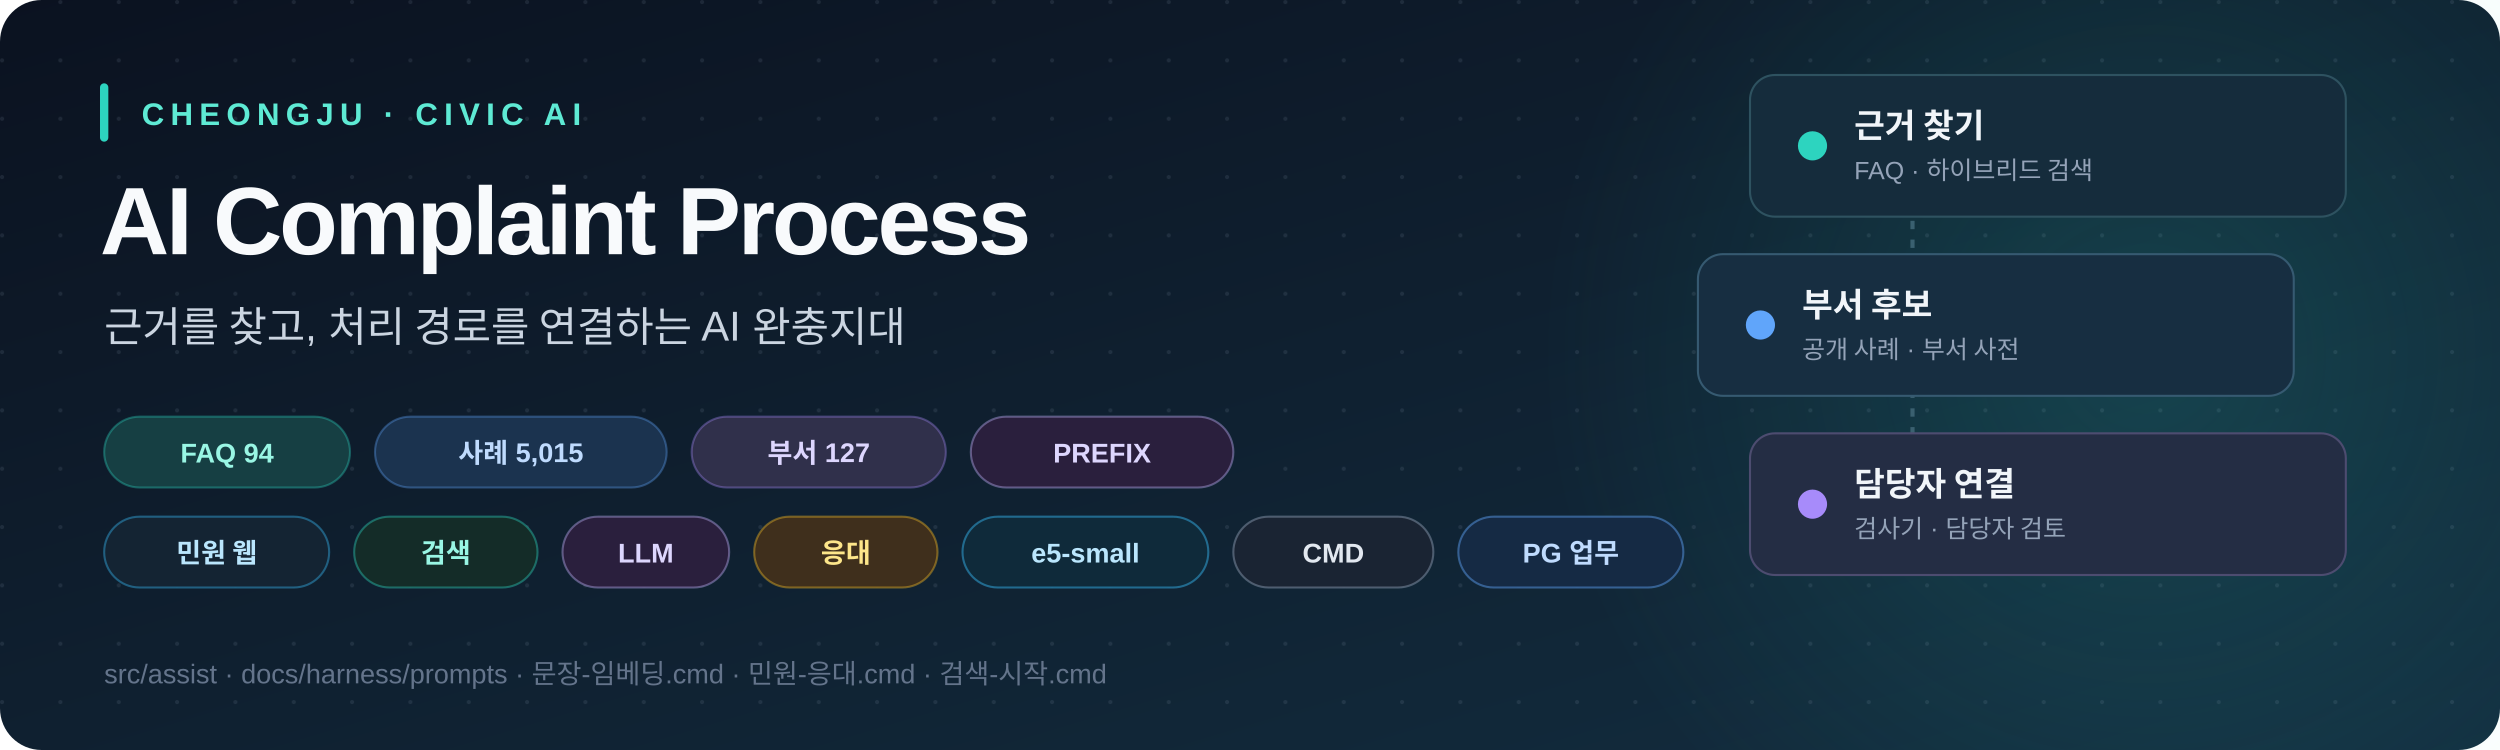
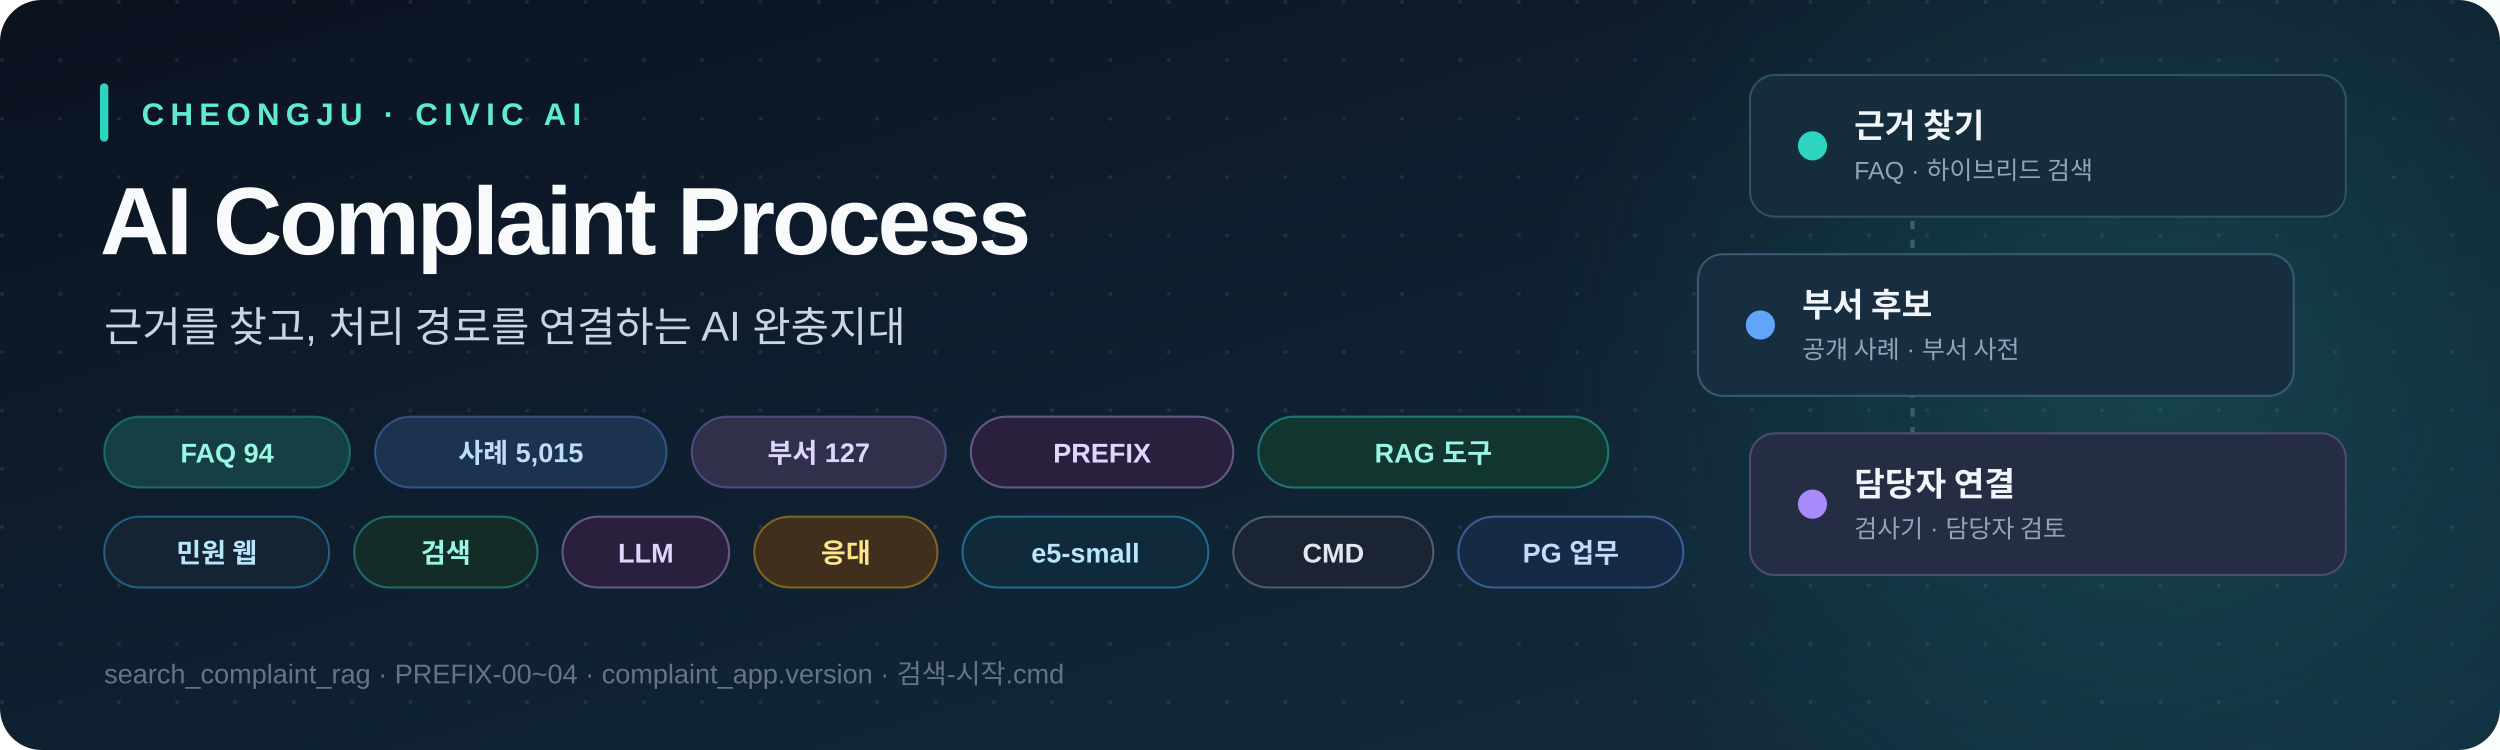
<svg xmlns="http://www.w3.org/2000/svg" width="1200" height="360" viewBox="0 0 1200 360" role="img" aria-labelledby="title description">
  <defs>
    <linearGradient id="background" x1="0" x2="1" y2="1">
      <stop stop-color="#0b1220" />
      <stop offset="1" stop-color="#132e40" />
    </linearGradient>
    <radialGradient id="glow">
      <stop stop-color="#2dd4bf" stop-opacity=".17" />
      <stop offset="1" stop-color="#2dd4bf" stop-opacity="0" />
    </radialGradient>
    <pattern id="grid" width="28" height="28" patternUnits="userSpaceOnUse">
      <circle cx="1" cy="1" r="1" fill="#94a3b8" opacity=".13" />
    </pattern>
  </defs>
  <rect width="1200" height="360" rx="20" fill="url(#background)" />
  <rect width="1200" height="360" rx="20" fill="url(#grid)" />
  <circle cx="1030" cy="170" r="290" fill="url(#glow)" />
  <rect x="48" y="40" width="4" height="28" rx="2" fill="#2dd4bf" />
  <g font-family="Arial, 'Noto Sans KR', sans-serif">
    <text x="68" y="60" fill="#5eead4" font-size="15" font-weight="700" letter-spacing="3">CHEONGJU · CIVIC AI</text>
    <text x="48" y="122" fill="#f8fafc" font-size="46" font-weight="700" letter-spacing="-1.5">AI Complaint Process</text>
    <text x="50" y="164" fill="#cbd5e1" font-size="20">근거를 찾고, 처리 경로를 연결하는 AI 완충지대</text>
    <rect x="50" y="200" width="118" height="34" rx="17" fill="#163f43" stroke="#2dd4bf" stroke-opacity=".35" />
    <text x="109" y="222" fill="#99f6e4" font-size="13" font-weight="700" text-anchor="middle">FAQ 94</text>
    <rect x="180" y="200" width="140" height="34" rx="17" fill="#1b334f" stroke="#60a5fa" stroke-opacity=".35" />
    <text x="250" y="222" fill="#bfdbfe" font-size="13" font-weight="700" text-anchor="middle">사례 5,015</text>
    <rect x="332" y="200" width="122" height="34" rx="17" fill="#30304b" stroke="#a78bfa" stroke-opacity=".35" />
    <text x="393" y="222" fill="#ddd6fe" font-size="13" font-weight="700" text-anchor="middle">부서 127</text>
    <rect x="466" y="200" width="126" height="34" rx="17" fill="#2a1f3d" stroke="#c4b5fd" stroke-opacity=".4" />
    <text x="529" y="222" fill="#ddd6fe" font-size="13" font-weight="700" text-anchor="middle">PREFIX</text>
+     <rect x="604" y="200" width="168" height="34" rx="17" fill="#12352f" stroke="#2dd4bf" stroke-opacity=".45" />
+     <text x="688" y="222" fill="#99f6e4" font-size="13" font-weight="700" text-anchor="middle">RAG 도구</text>
    <rect x="50" y="248" width="108" height="34" rx="17" fill="#142433" stroke="#38bdf8" stroke-opacity=".4" />
    <text x="104" y="270" fill="#bae6fd" font-size="13" font-weight="700" text-anchor="middle">민원 웹</text>
    <rect x="170" y="248" width="88" height="34" rx="17" fill="#142c28" stroke="#2dd4bf" stroke-opacity=".4" />
    <text x="214" y="270" fill="#99f6e4" font-size="13" font-weight="700" text-anchor="middle">검색</text>
    <rect x="270" y="248" width="80" height="34" rx="17" fill="#2a1f3d" stroke="#c4b5fd" stroke-opacity=".4" />
    <text x="310" y="270" fill="#ddd6fe" font-size="13" font-weight="700" text-anchor="middle">LLM</text>
    <rect x="362" y="248" width="88" height="34" rx="17" fill="#3f2f1c" stroke="#fbbf24" stroke-opacity=".4" />
    <text x="406" y="270" fill="#fde68a" font-size="13" font-weight="700" text-anchor="middle">응대</text>
    <rect x="462" y="248" width="118" height="34" rx="17" fill="#0f2a3a" stroke="#38bdf8" stroke-opacity=".45" />
    <text x="521" y="270" fill="#bae6fd" font-size="13" font-weight="700" text-anchor="middle">e5-small</text>
    <rect x="592" y="248" width="96" height="34" rx="17" fill="#1a2433" stroke="#94a3b8" stroke-opacity=".45" />
    <text x="640" y="270" fill="#e2e8f0" font-size="13" font-weight="700" text-anchor="middle">CMD</text>
    <rect x="700" y="248" width="108" height="34" rx="17" fill="#152a44" stroke="#60a5fa" stroke-opacity=".45" />
    <text x="754" y="270" fill="#bfdbfe" font-size="13" font-weight="700" text-anchor="middle">PG 업무</text>
    <path d="M918 88V250" stroke="#3a6070" stroke-width="2" stroke-dasharray="4 5" />
    <rect x="840" y="36" width="286" height="68" rx="12" fill="#152c3c" stroke="#2e5260" />
    <circle cx="870" cy="70" r="7" fill="#2dd4bf" />
    <text x="890" y="66" fill="#f1f5f9" font-size="16" font-weight="700">근거 찾기</text>
    <text x="890" y="86" fill="#94a3b8" font-size="12">FAQ · 하이브리드 검색</text>
    <rect x="815" y="122" width="286" height="68" rx="12" fill="#172e41" stroke="#365a71" />
    <circle cx="845" cy="156" r="7" fill="#60a5fa" />
    <text x="865" y="152" fill="#f1f5f9" font-size="16" font-weight="700">부서 후보</text>
    <text x="865" y="172" fill="#94a3b8" font-size="12">공개 사례 · 부서 사전</text>
    <rect x="840" y="208" width="286" height="68" rx="12" fill="#242d44" stroke="#4d4c70" />
    <circle cx="870" cy="242" r="7" fill="#a78bfa" />
    <text x="890" y="238" fill="#f1f5f9" font-size="16" font-weight="700">담당자 연결</text>
    <text x="890" y="258" fill="#94a3b8" font-size="12">검사기 · 담당자 검토</text>
-     <text x="50" y="328" fill="#64748b" font-size="13">src/assist · docs/harness/prompts · 문장-임베딩.cmd · 민원-응대.cmd · 검색-시작.cmd</text>
+     <text x="50" y="328" fill="#64748b" font-size="13">search_complaint_rag · PREFIX-00~04 · complaint_app.version · 검색-시작.cmd</text>
  </g>
</svg>
